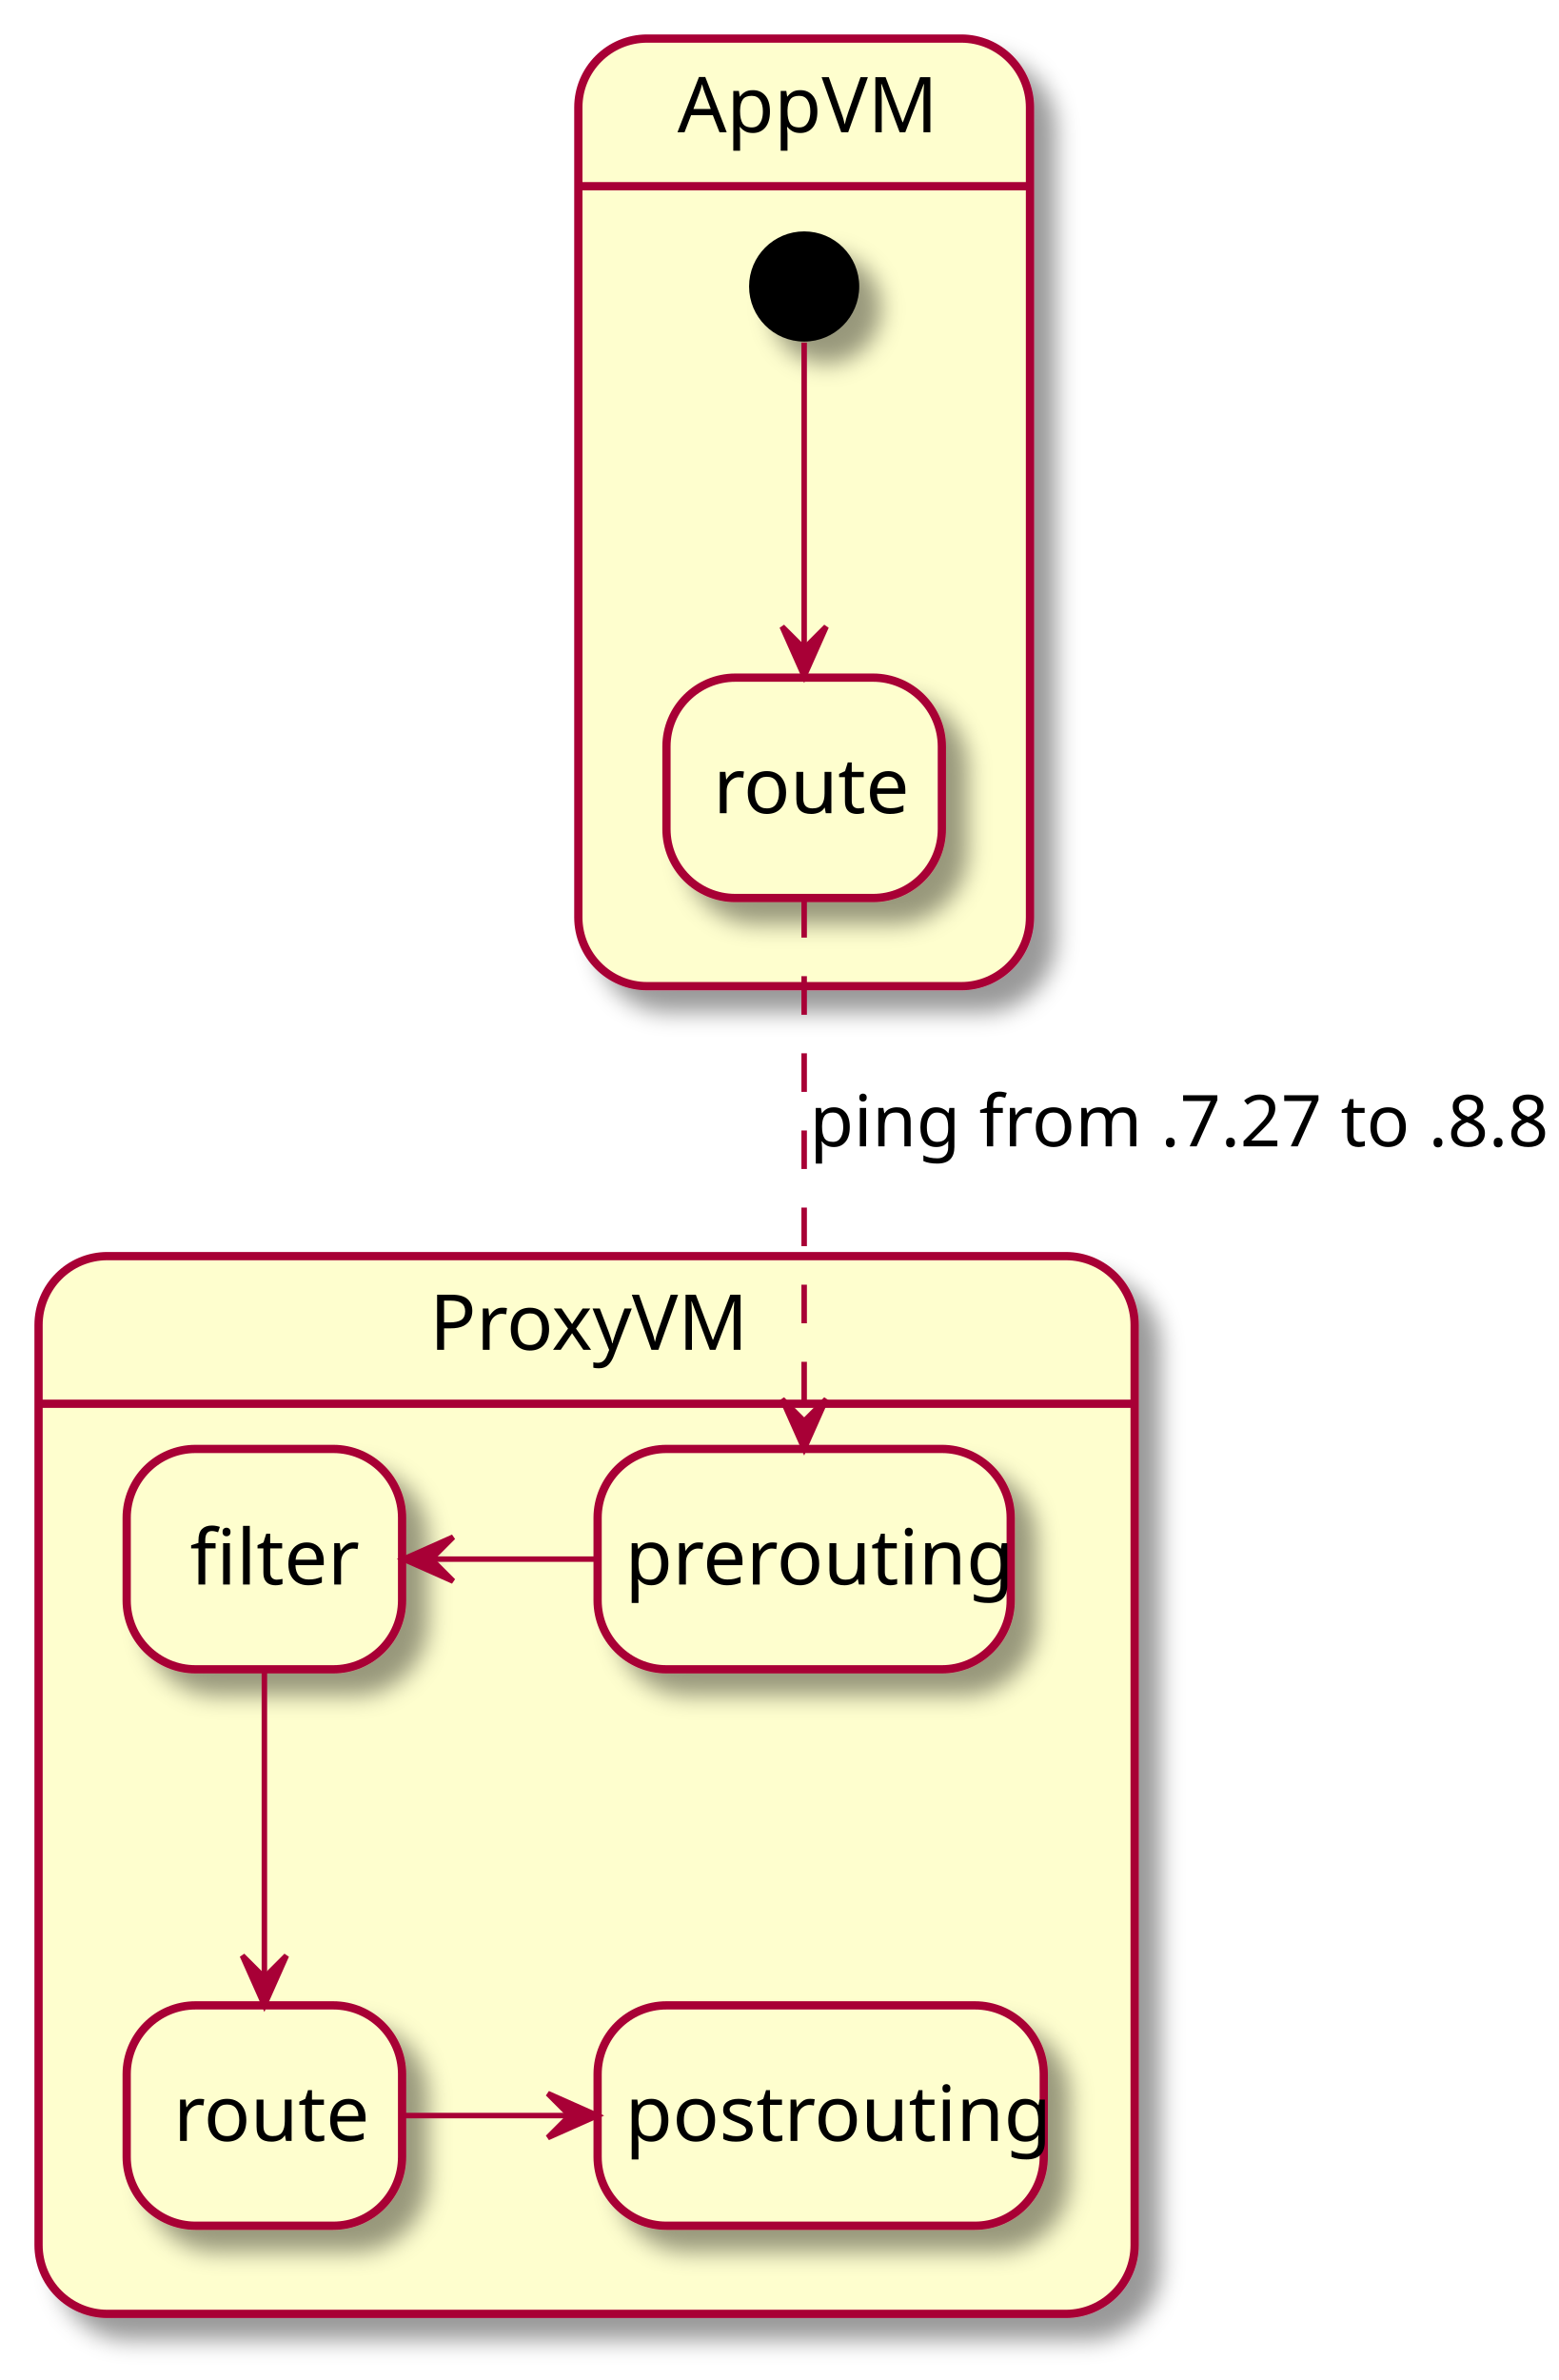
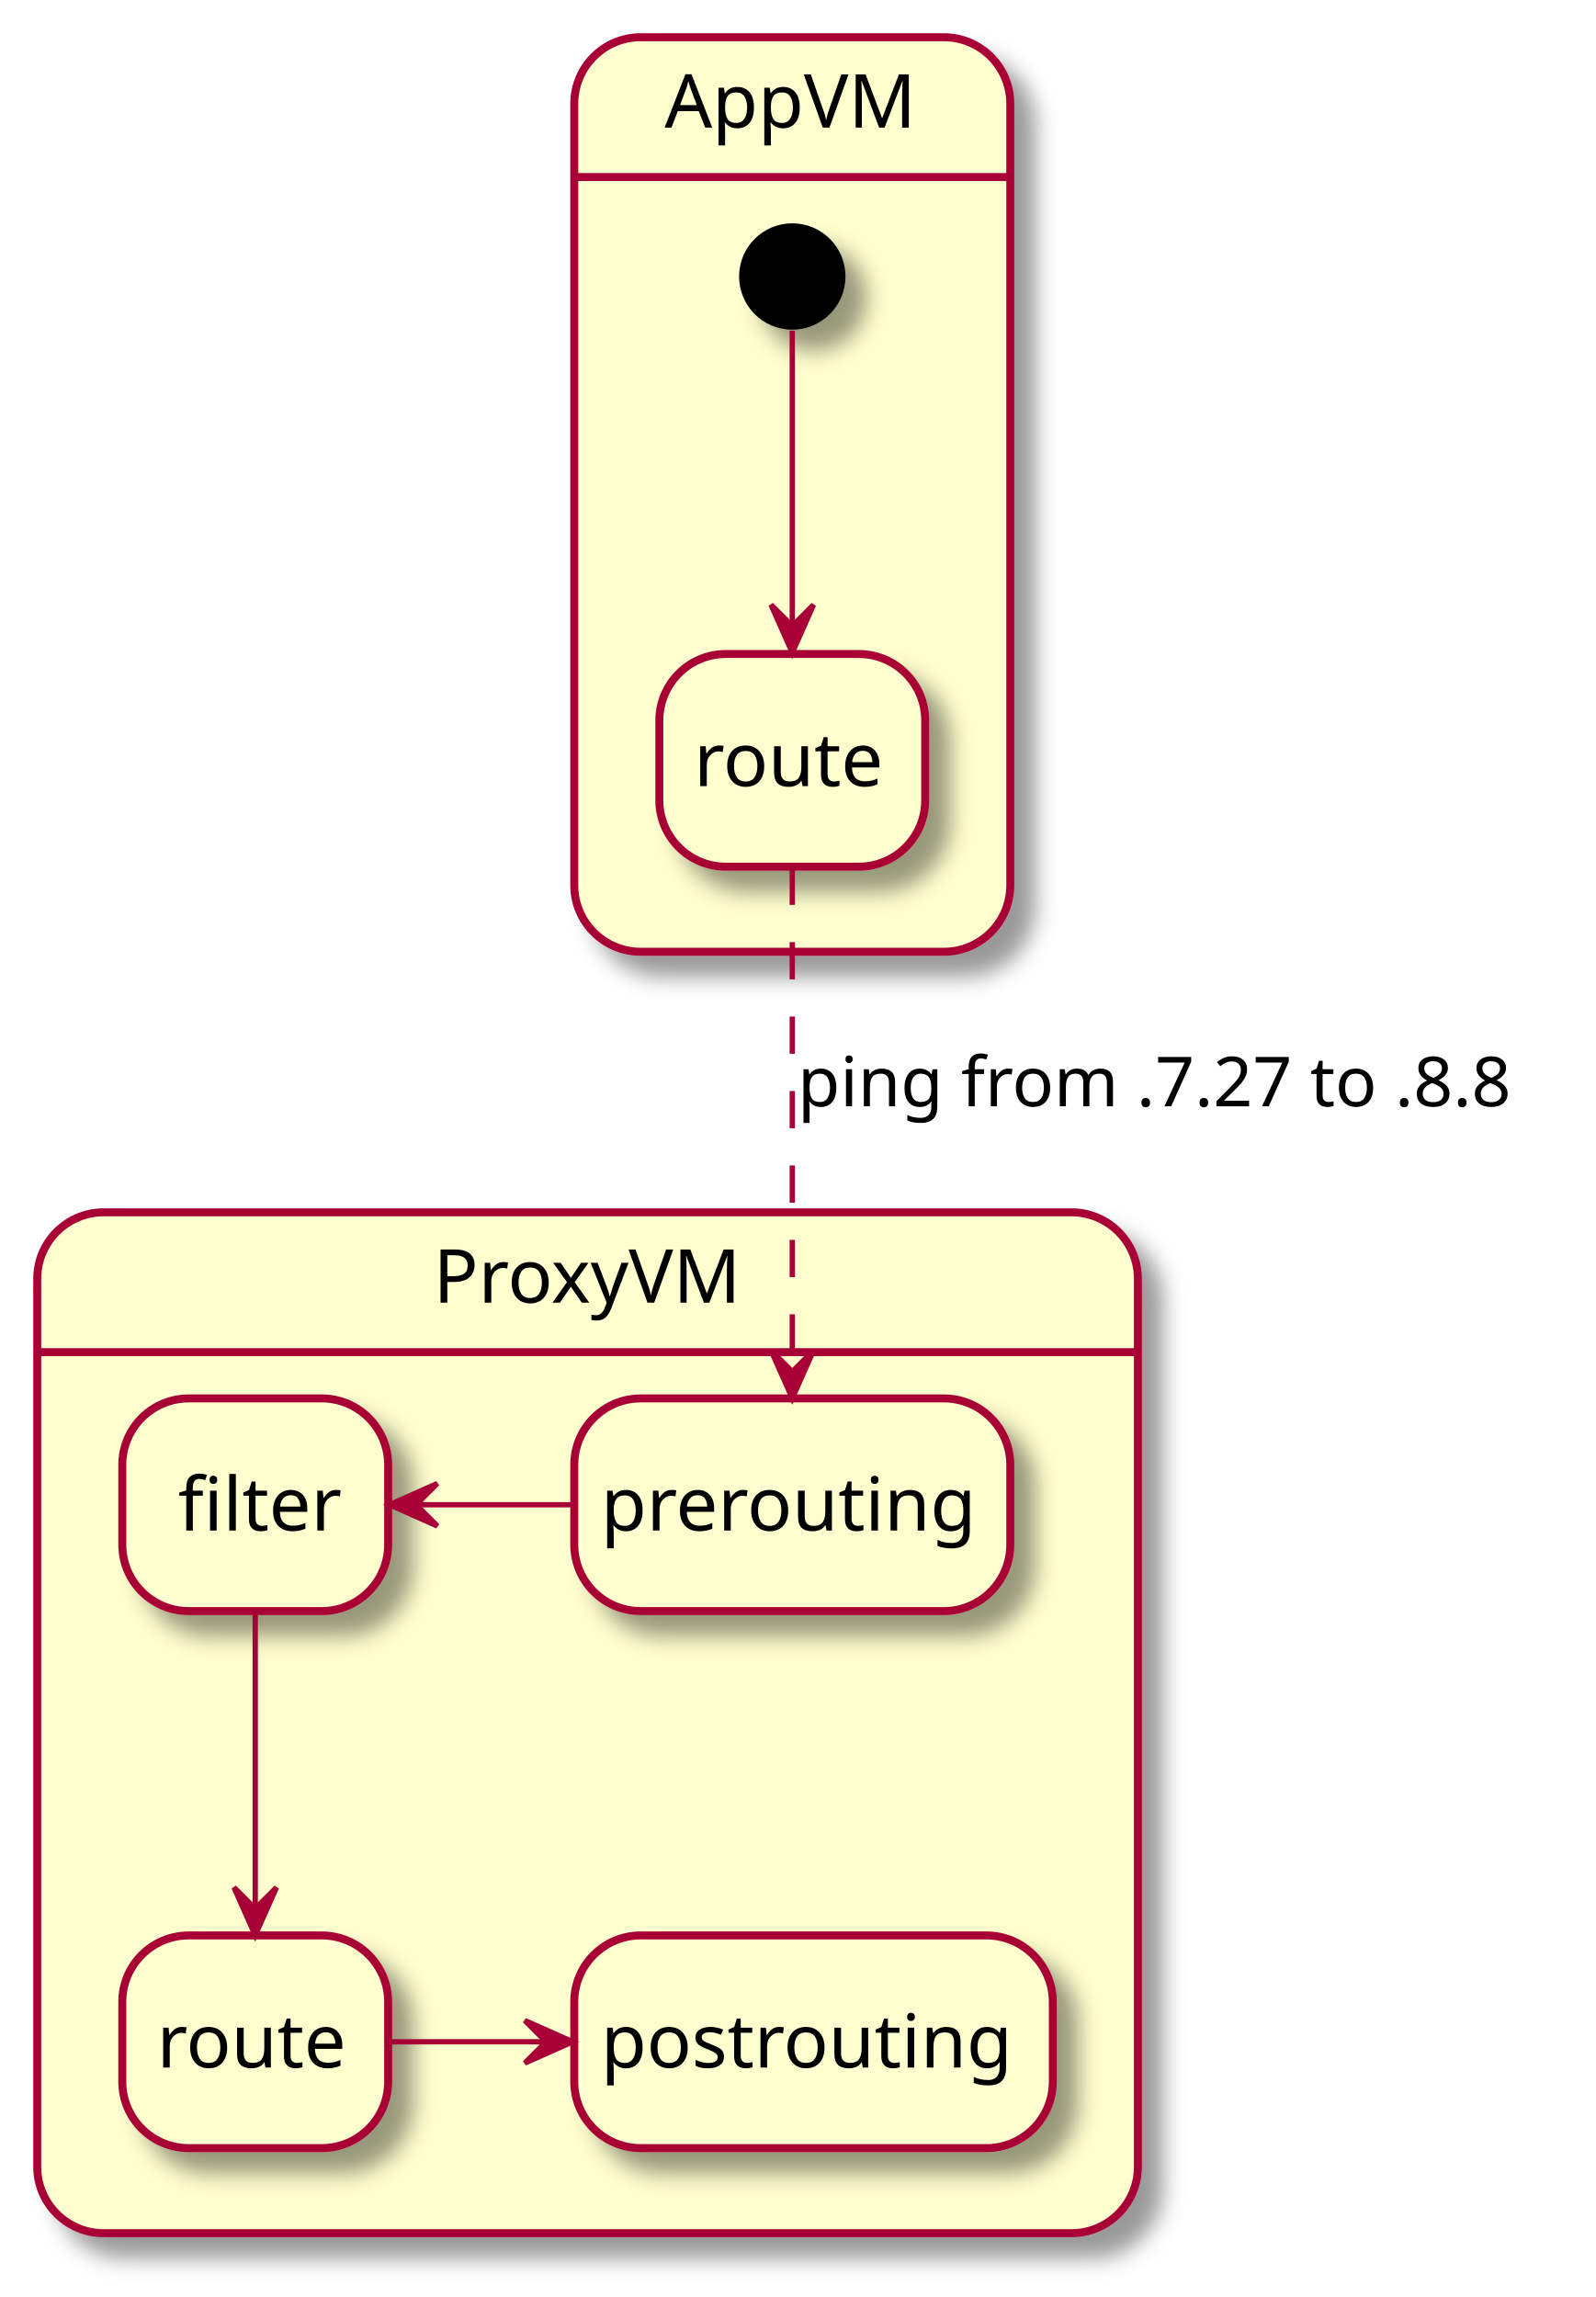
- <svg xmlns="http://www.w3.org/2000/svg" contentScriptType="application/ecmascript" contentStyleType="text/css" height="432px" preserveAspectRatio="none" style="width:283px;height:432px;background:#00000000;" version="1.1" viewBox="0 0 283 432" width="283px" zoomAndPan="magnify">
+ <svg xmlns="http://www.w3.org/2000/svg" contentScriptType="application/ecmascript" contentStyleType="text/css" height="432px" preserveAspectRatio="none" style="width:300px;height:432px;background:#00000000;" version="1.1" viewBox="0 0 300 432" width="300px" zoomAndPan="magnify">
  <defs>
    <filter height="300%" id="f1a3bnkwaheg24" width="300%" x="-1" y="-1">
      <feGaussianBlur result="blurOut" stdDeviation="2.0" />
      <feColorMatrix in="blurOut" result="blurOut2" type="matrix" values="0 0 0 0 0 0 0 0 0 0 0 0 0 0 0 0 0 0 .4 0" />
      <feOffset dx="4.0" dy="4.0" in="blurOut2" result="blurOut3" />
      <feBlend in="SourceGraphic" in2="blurOut3" mode="normal" />
    </filter>
  </defs>
  <g>
-     <rect fill="#FEFECE" filter="url(#f1a3bnkwaheg24)" height="172" rx="12.5" ry="12.5" style="stroke:#A80036;stroke-width:1.5;" width="82" x="105" y="7" />
-     <rect height="139.2" rx="12.5" ry="12.5" style="stroke:#00000000;stroke-width:1.0;fill:none;" width="76" x="108" y="36.8" />
-     <line style="stroke:#A80036;stroke-width:1.5;fill:none;" x1="105" x2="187" y1="33.8" y2="33.8" />
-     <text fill="#000000" font-family="sans-serif" font-size="14" lengthAdjust="spacing" textLength="46" x="123" y="24.006">AppVM</text>
-     <rect fill="#FEFECE" filter="url(#f1a3bnkwaheg24)" height="192" rx="12.5" ry="12.5" style="stroke:#A80036;stroke-width:1.5;" width="199" x="7" y="228" />
-     <rect height="159.2" rx="12.5" ry="12.5" style="stroke:#00000000;stroke-width:1.0;fill:none;" width="193" x="10" y="257.8" />
-     <line style="stroke:#A80036;stroke-width:1.5;fill:none;" x1="7" x2="206" y1="254.8" y2="254.8" />
-     <text fill="#000000" font-family="sans-serif" font-size="14" lengthAdjust="spacing" textLength="57" x="78" y="245.006">ProxyVM</text>
-     <rect fill="#FEFECE" filter="url(#f1a3bnkwaheg24)" height="40" rx="12.5" ry="12.5" style="stroke:#A80036;stroke-width:1.5;" width="50" x="121" y="123" />
-     <text fill="#000000" font-family="sans-serif" font-size="14" lengthAdjust="spacing" textLength="33" x="129.5" y="147.606">route</text>
-     <ellipse cx="146" cy="52" fill="#000000" filter="url(#f1a3bnkwaheg24)" rx="10" ry="10" style="stroke:none;stroke-width:1.0;" />
+     <rect fill="#FEFECE" filter="url(#f1a3bnkwaheg24)" height="172" rx="12.5" ry="12.5" style="stroke:#A80036;stroke-width:1.5;" width="82" x="108" y="7" />
+     <rect height="139.703" rx="12.5" ry="12.5" style="stroke:#00000000;stroke-width:1.0;fill:none;" width="76" x="111" y="36.297" />
+     <line style="stroke:#A80036;stroke-width:1.5;fill:none;" x1="108" x2="190" y1="33.297" y2="33.297" />
+     <text fill="#000000" font-family="sans-serif" font-size="14" lengthAdjust="spacing" textLength="48" x="125" y="23.995">AppVM</text>
+     <rect fill="#FEFECE" filter="url(#f1a3bnkwaheg24)" height="192" rx="12.5" ry="12.5" style="stroke:#A80036;stroke-width:1.5;" width="207" x="7" y="228" />
+     <rect height="159.703" rx="12.5" ry="12.5" style="stroke:#00000000;stroke-width:1.0;fill:none;" width="201" x="10" y="257.297" />
+     <line style="stroke:#A80036;stroke-width:1.5;fill:none;" x1="7" x2="214" y1="254.297" y2="254.297" />
+     <text fill="#000000" font-family="sans-serif" font-size="14" lengthAdjust="spacing" textLength="58" x="81.5" y="244.995">ProxyVM</text>
+     <rect fill="#FEFECE" filter="url(#f1a3bnkwaheg24)" height="40" rx="12.5" ry="12.5" style="stroke:#A80036;stroke-width:1.5;" width="50" x="124" y="123" />
+     <text fill="#000000" font-family="sans-serif" font-size="14" lengthAdjust="spacing" textLength="37" x="130.5" y="147.847">route</text>
+     <ellipse cx="149" cy="52" fill="#000000" filter="url(#f1a3bnkwaheg24)" rx="10" ry="10" style="stroke:none;stroke-width:1.0;" />
    <rect fill="#FEFECE" filter="url(#f1a3bnkwaheg24)" height="40" rx="12.5" ry="12.5" style="stroke:#A80036;stroke-width:1.5;" width="50" x="23" y="364" />
-     <text fill="#000000" font-family="sans-serif" font-size="14" lengthAdjust="spacing" textLength="33" x="31.5" y="388.606">route</text>
-     <rect fill="#FEFECE" filter="url(#f1a3bnkwaheg24)" height="40" rx="12.5" ry="12.5" style="stroke:#A80036;stroke-width:1.5;" width="75" x="108.5" y="263" />
-     <text fill="#000000" font-family="sans-serif" font-size="14" lengthAdjust="spacing" textLength="65" x="113.5" y="287.606">prerouting</text>
+     <text fill="#000000" font-family="sans-serif" font-size="14" lengthAdjust="spacing" textLength="37" x="29.5" y="388.847">route</text>
+     <rect fill="#FEFECE" filter="url(#f1a3bnkwaheg24)" height="40" rx="12.5" ry="12.5" style="stroke:#A80036;stroke-width:1.5;" width="82" x="108" y="263" />
+     <text fill="#000000" font-family="sans-serif" font-size="14" lengthAdjust="spacing" textLength="72" x="113" y="287.847">prerouting</text>
    <rect fill="#FEFECE" filter="url(#f1a3bnkwaheg24)" height="40" rx="12.5" ry="12.5" style="stroke:#A80036;stroke-width:1.5;" width="50" x="23" y="263" />
-     <text fill="#000000" font-family="sans-serif" font-size="14" lengthAdjust="spacing" textLength="27" x="34.5" y="287.606">filter</text>
-     <rect fill="#FEFECE" filter="url(#f1a3bnkwaheg24)" height="40" rx="12.5" ry="12.5" style="stroke:#A80036;stroke-width:1.5;" width="81" x="108.5" y="364" />
-     <text fill="#000000" font-family="sans-serif" font-size="14" lengthAdjust="spacing" textLength="71" x="113.5" y="388.606">postrouting</text>
-     <path d="M146,62.19 C146,75.18 146,99.38 146,117.73 " fill="none" id="*start*app1-to-route" style="stroke:#A80036;stroke-width:1.0;" />
-     <polygon fill="#A80036" points="146,122.74,150,113.74,146,117.74,142,113.74,146,122.74" style="stroke:#A80036;stroke-width:1.0;" />
-     <path d="M146,163.19 C146,187.91 146,230.88 146,257.81 " fill="none" id="route-to-prerouting" style="stroke:#A80036;stroke-width:1.0;stroke-dasharray:7.0,7.0;" />
-     <polygon fill="#A80036" points="146,262.97,150,253.97,146,257.97,142,253.97,146,262.97" style="stroke:#A80036;stroke-width:1.0;" />
-     <text fill="#000000" font-family="sans-serif" font-size="13" lengthAdjust="spacing" textLength="128" x="147" y="208.077">ping from .7.27 to .8.8</text>
-     <path d="M78.5,283 C88.5,283 98.5,283 108.5,283 " fill="none" id="filter-backto-prerouting" style="stroke:#A80036;stroke-width:1.0;" />
-     <polygon fill="#A80036" points="73.27,283,82.27,287,78.27,283,82.27,279,73.27,283" style="stroke:#A80036;stroke-width:1.0;" />
+     <text fill="#000000" font-family="sans-serif" font-size="14" lengthAdjust="spacing" textLength="29" x="33.5" y="287.847">filter</text>
+     <rect fill="#FEFECE" filter="url(#f1a3bnkwaheg24)" height="40" rx="12.5" ry="12.5" style="stroke:#A80036;stroke-width:1.5;" width="90" x="108" y="364" />
+     <text fill="#000000" font-family="sans-serif" font-size="14" lengthAdjust="spacing" textLength="80" x="113" y="388.847">postrouting</text>
+     <path d="M149,62.19 C149,75.18 149,99.38 149,117.73 " fill="none" id="*start*app1-to-route" style="stroke:#A80036;stroke-width:1.0;" />
+     <polygon fill="#A80036" points="149,122.74,153,113.74,149,117.74,145,113.74,149,122.74" style="stroke:#A80036;stroke-width:1.0;" />
+     <path d="M149,163.19 C149,187.91 149,230.88 149,257.81 " fill="none" id="route-to-prerouting" style="stroke:#A80036;stroke-width:1.0;stroke-dasharray:7.0,7.0;" />
+     <polygon fill="#A80036" points="149,262.97,153,253.97,149,257.97,145,253.97,149,262.97" style="stroke:#A80036;stroke-width:1.0;" />
+     <text fill="#000000" font-family="sans-serif" font-size="13" lengthAdjust="spacing" textLength="142" x="150" y="208.067">ping from .7.27 to .8.8</text>
+     <path d="M78.39,283 C88.22,283 98.04,283 107.87,283 " fill="none" id="filter-backto-prerouting" style="stroke:#A80036;stroke-width:1.0;" />
+     <polygon fill="#A80036" points="73.25,283,82.25,287,78.25,283,82.25,279,73.25,283" style="stroke:#A80036;stroke-width:1.0;" />
    <path d="M48,303.09 C48,318.98 48,341.69 48,358.84 " fill="none" id="filter-to-route2" style="stroke:#A80036;stroke-width:1.0;" />
    <polygon fill="#A80036" points="48,363.97,52,354.97,48,358.97,44,354.97,48,363.97" style="stroke:#A80036;stroke-width:1.0;" />
-     <path d="M73.25,384 C83.25,384 93.24,384 103.24,384 " fill="none" id="route2-to-postrouting" style="stroke:#A80036;stroke-width:1.0;" />
-     <polygon fill="#A80036" points="108.46,384,99.46,380,103.46,384,99.46,388,108.46,384" style="stroke:#A80036;stroke-width:1.0;" />
+     <path d="M73.02,384 C82.86,384 92.71,384 102.55,384 " fill="none" id="route2-to-postrouting" style="stroke:#A80036;stroke-width:1.0;" />
+     <polygon fill="#A80036" points="107.7,384,98.7,380,102.7,384,98.7,388,107.7,384" style="stroke:#A80036;stroke-width:1.0;" />
  </g>
</svg>
